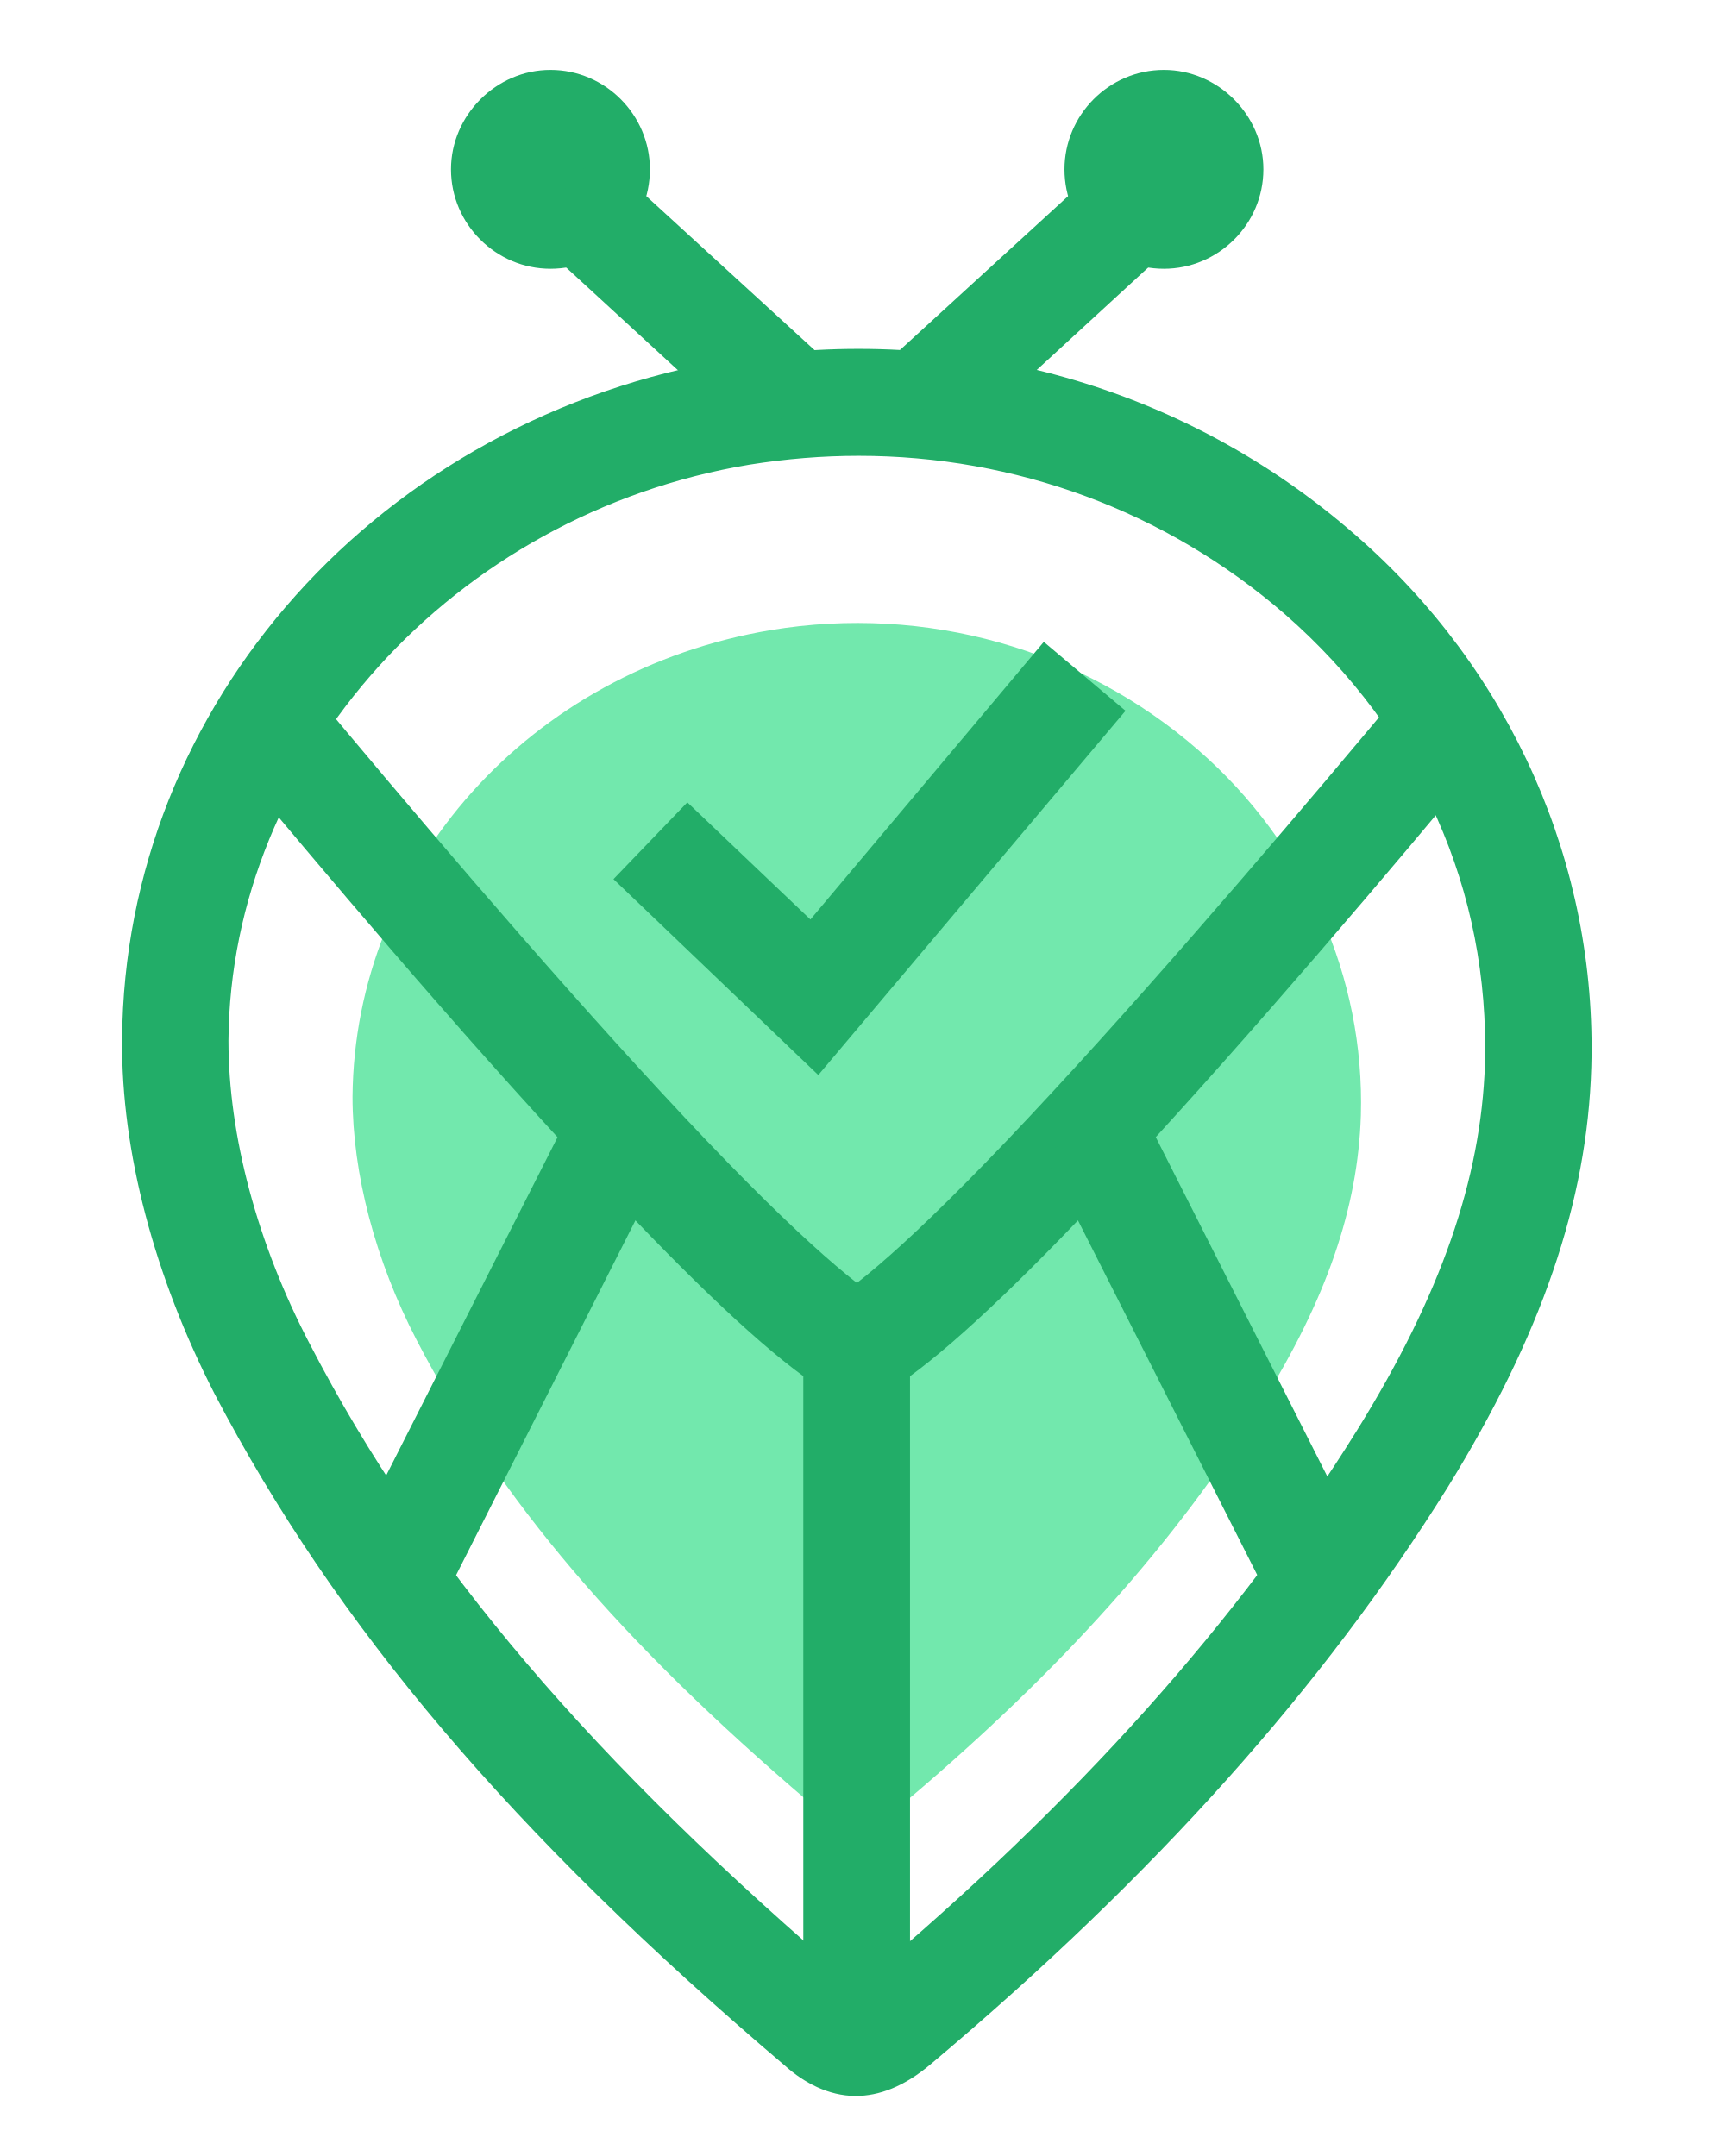
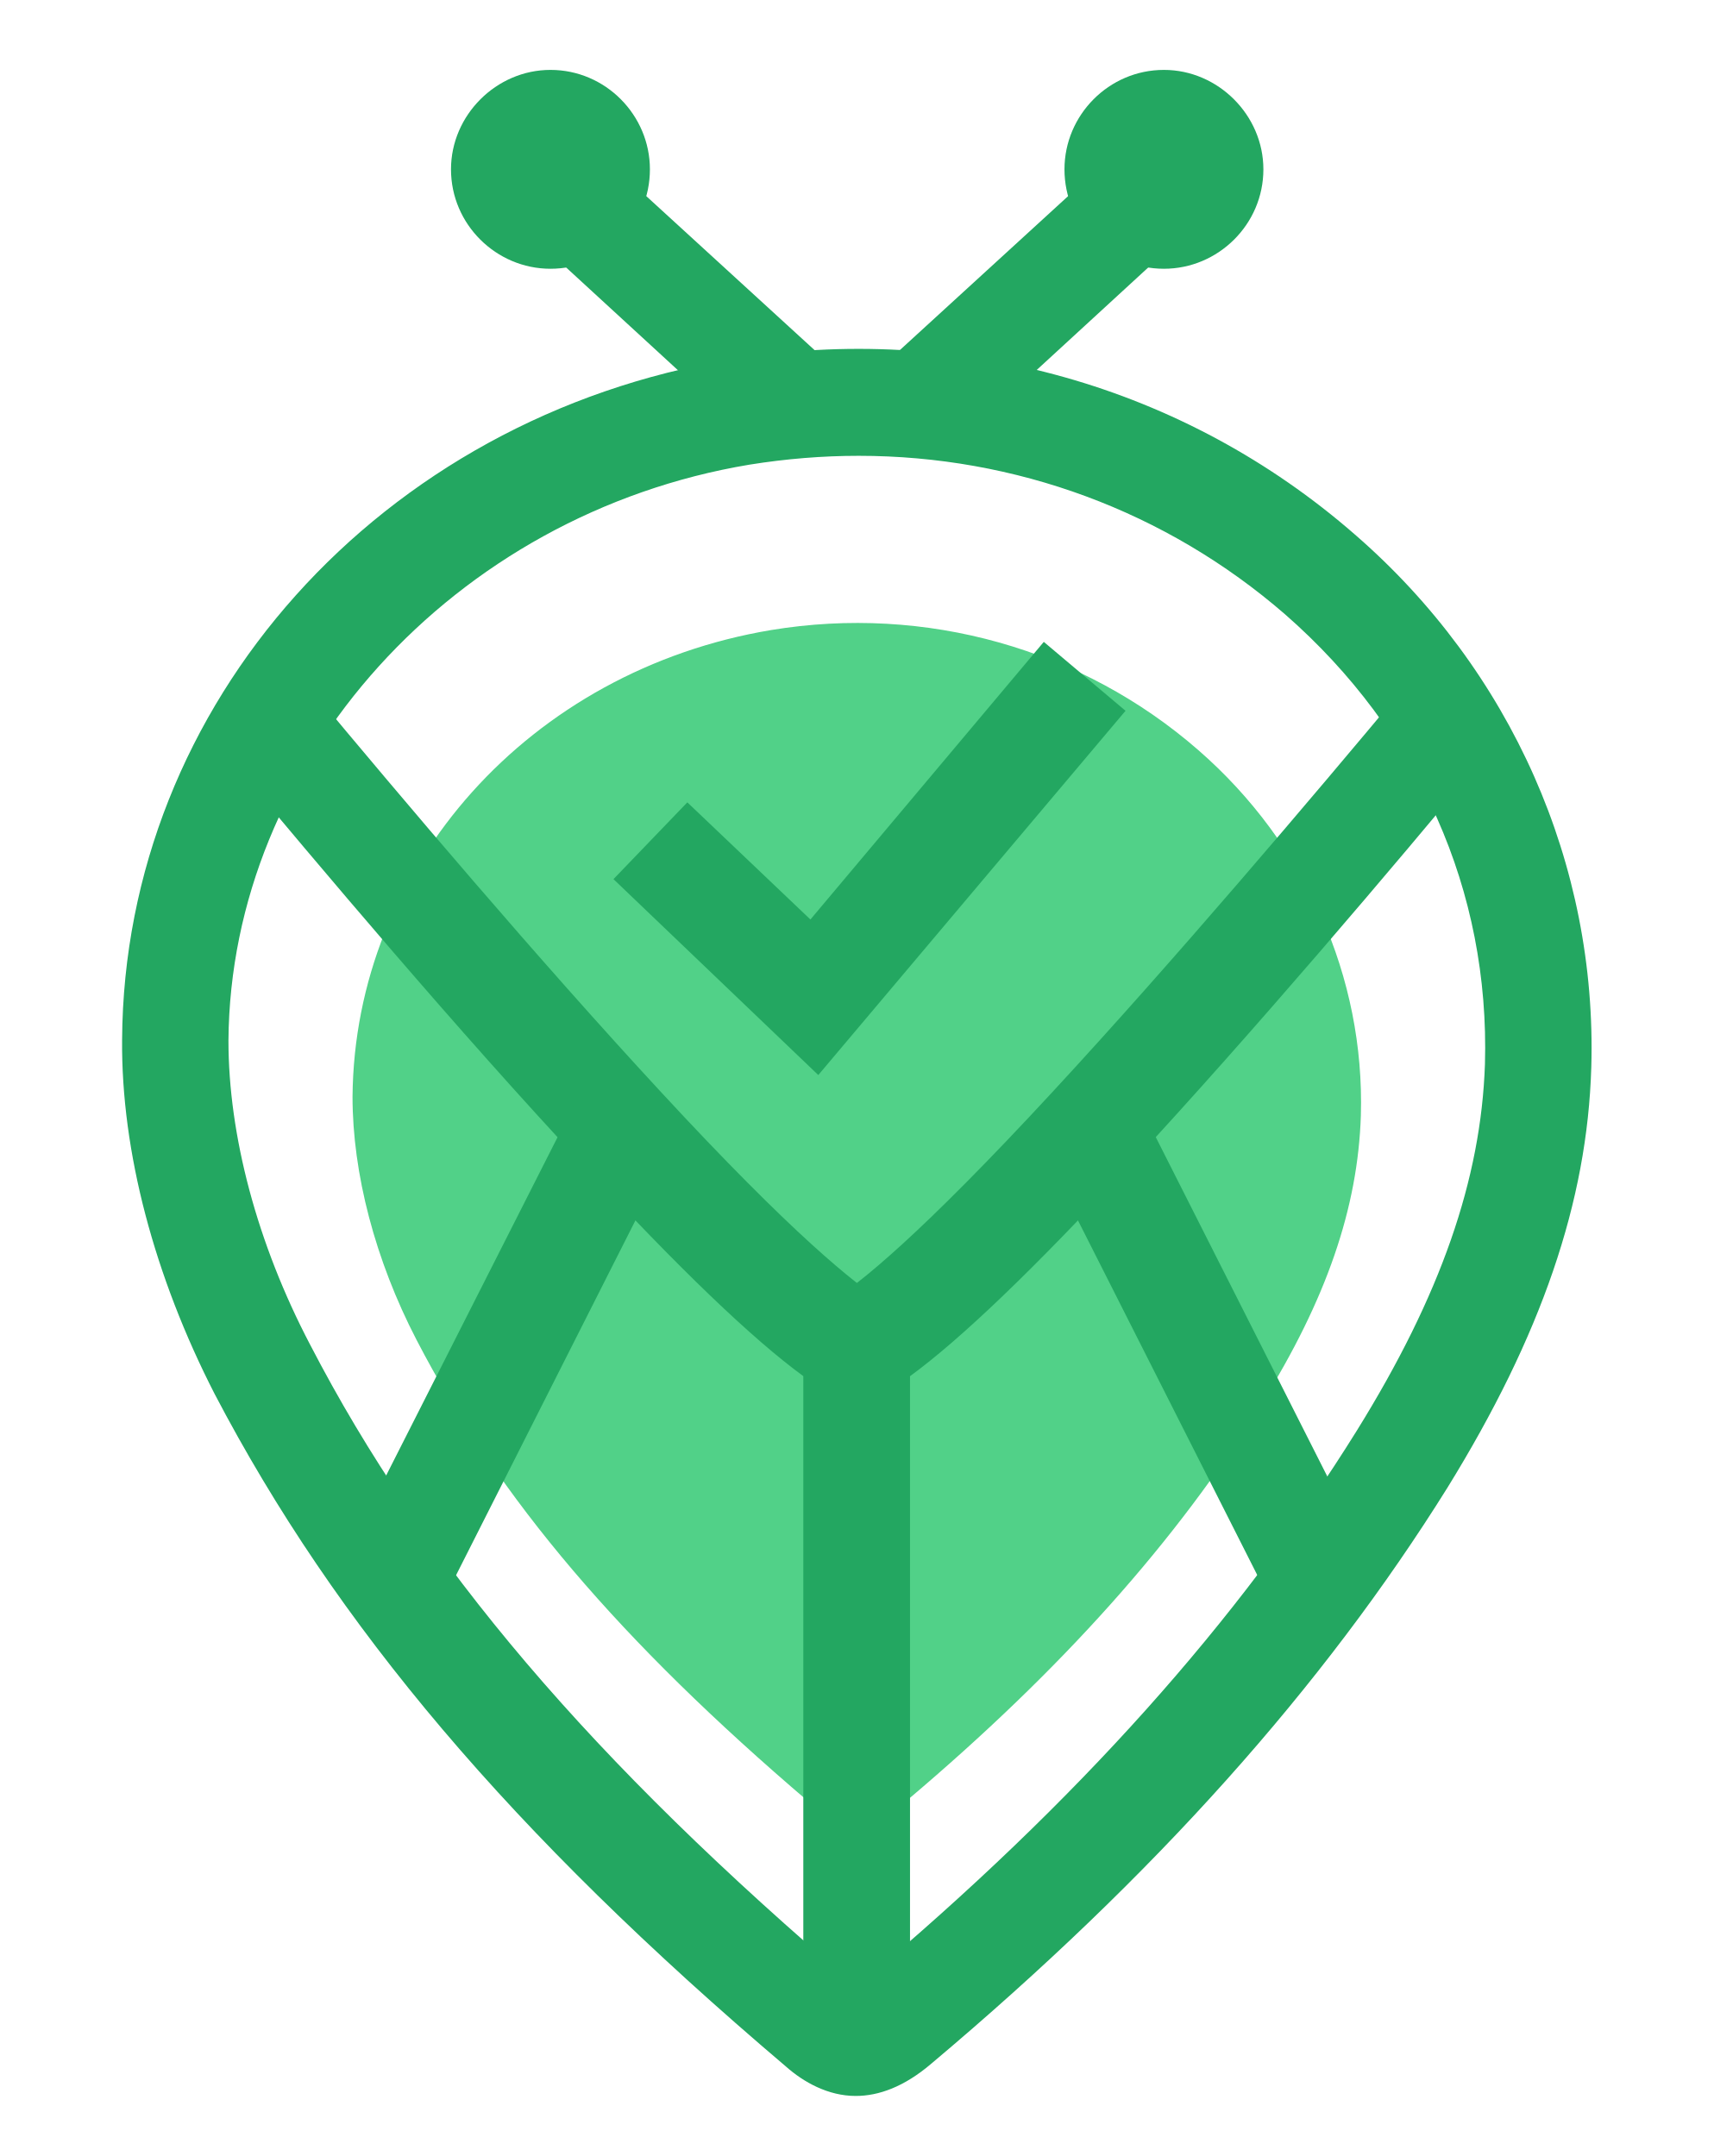
<svg xmlns="http://www.w3.org/2000/svg" version="1.2" viewBox="0 0 174 219" width="174" height="219">
  <style>
        .s16 {
-             fill: #72e8ad
+             fill: #51d188
        }

        .s17 {
-             fill: #22ad68
+             fill: #23a761
        }
    </style>
  <g id="_Artboards_">
    </g>
  <g id="Layer 1">
    <g id="&lt;Group&gt;">
      <g id="&lt;Group&gt;">
        <g id="&lt;Group&gt;">
          <path id="&lt;Path&gt;" class="s17" d="m66 17.2c0 5.6-4.5 10.1-10.1 10.1-5.5 0-10.1-4.5-10.1-10.1 0-5.5 4.6-10.1 10.1-10.1 5.6 0 10.1 4.6 10.1 10.1z" />
        </g>
        <g id="&lt;Group&gt;">
          <g id="&lt;Group&gt;">
            <g id="&lt;Group&gt;">
              <g id="&lt;Group&gt;">
                <path id="&lt;Compound Path&gt;" class="s16" d="m87 185c-2 0-3.7-1-4.9-2-19.1-16.3-31.4-30.7-39.8-46.9-4.2-8.1-6.5-16.9-6.5-24.7h3.7-3.7c0.2-23.4 18-43.3 42.5-47.4 15.7-2.6 31.6 1.9 43.4 12.2 10.9 9.5 16.9 23.1 16.5 37.1-0.3 9.4-3.5 18.7-10.1 29.3-8.6 13.9-20.3 27-35.9 40.2-1.9 1.6-3.7 2.2-5.2 2.2z" />
              </g>
            </g>
          </g>
          <g id="&lt;Group&gt;">
            <g id="&lt;Group&gt;">
              <path id="&lt;Compound Path&gt;" fill-rule="evenodd" class="s17" d="m86.9 212.9c-2.8 0-5.3-1.4-7.1-3-27.9-23.7-45.7-44.8-58-68.3-6.1-11.9-9.5-24.6-9.4-36 0.2-34.1 26.2-63.2 61.9-69.1 23-3.8 46 2.7 63.3 17.8 15.9 13.8 24.6 33.6 24 54.1-0.4 13.7-5.1 27.3-14.6 42.7-12.6 20.2-29.7 39.4-52.4 58.5-2.8 2.4-5.4 3.3-7.7 3.3zm0.3-166.6q-5.5 0-11.1 0.9c-30 5-52.7 30.1-52.9 58.5 0 9.6 2.9 20.6 8.3 30.9 11.5 22.2 28.6 42.3 55.4 65.1q0 0 0.1 0.1 0.2-0.2 0.6-0.5c21.8-18.3 38.2-36.7 50.2-56 8.5-13.7 12.6-25.5 13-37.2 0.5-17.6-6.7-33.8-20.3-45.7-12.1-10.5-27.4-16.1-43.3-16.1z" />
            </g>
          </g>
          <g id="&lt;Group&gt;">
            <path id="&lt;Path&gt;" class="s17" d="m92.4 207.4h-10.8v-67.6c-5.2-3.8-12.6-10.9-22.4-21.5-12.7-13.6-26.6-30.1-36.1-41.5l8.4-6.9c9.4 11.3 23.2 27.6 35.6 41 13.4 14.5 19.8 19.6 22.7 21.4l2.6 1.6z" />
          </g>
          <g id="&lt;Group&gt;">
            <path id="&lt;Path&gt;" class="s17" d="m44.8 163l-9.7-5 23.2-45.8 9.7 4.9z" />
          </g>
          <g id="&lt;Group&gt;">
            <path id="&lt;Path&gt;" class="s17" d="m92.4 207.4h-10.8v-73.5l2.6-1.6c3-1.8 9.3-6.9 22.7-21.4 12.3-13.3 26.2-29.7 35.7-41.1l8.3 6.9c-9.6 11.6-23.6 28.1-36.1 41.6-9.8 10.6-17.2 17.7-22.4 21.5z" />
          </g>
          <g id="&lt;Group&gt;">
            <path id="&lt;Path&gt;" class="s17" d="m129.2 163l-23.2-45.9 9.7-4.9 23.2 45.9z" />
          </g>
          <g id="&lt;Group&gt;">
            <path id="&lt;Path&gt;" class="s17" d="m83.1 109.2l-20.8-19.9 7.5-7.8 12.5 11.9 23.7-28.2 8.3 7z" />
          </g>
          <g id="&lt;Group&gt;">
            <path id="&lt;Path&gt;" class="s17" d="m77 45.1l-23.5-21.6 7.3-8 23.6 21.6z" />
          </g>
          <g id="&lt;Group&gt;">
            <path id="&lt;Path&gt;" class="s17" d="m97.1 45.1l-7.4-8 23.6-21.6 7.3 8z" />
          </g>
        </g>
        <g id="&lt;Group&gt;">
          <path id="&lt;Path&gt;" class="s17" d="m108.1 17.2c0 5.6 4.5 10.1 10.1 10.1 5.5 0 10.1-4.5 10.1-10.1 0-5.5-4.6-10.1-10.1-10.1-5.6 0-10.1 4.6-10.1 10.1z" />
        </g>
      </g>
    </g>
  </g>
</svg>
